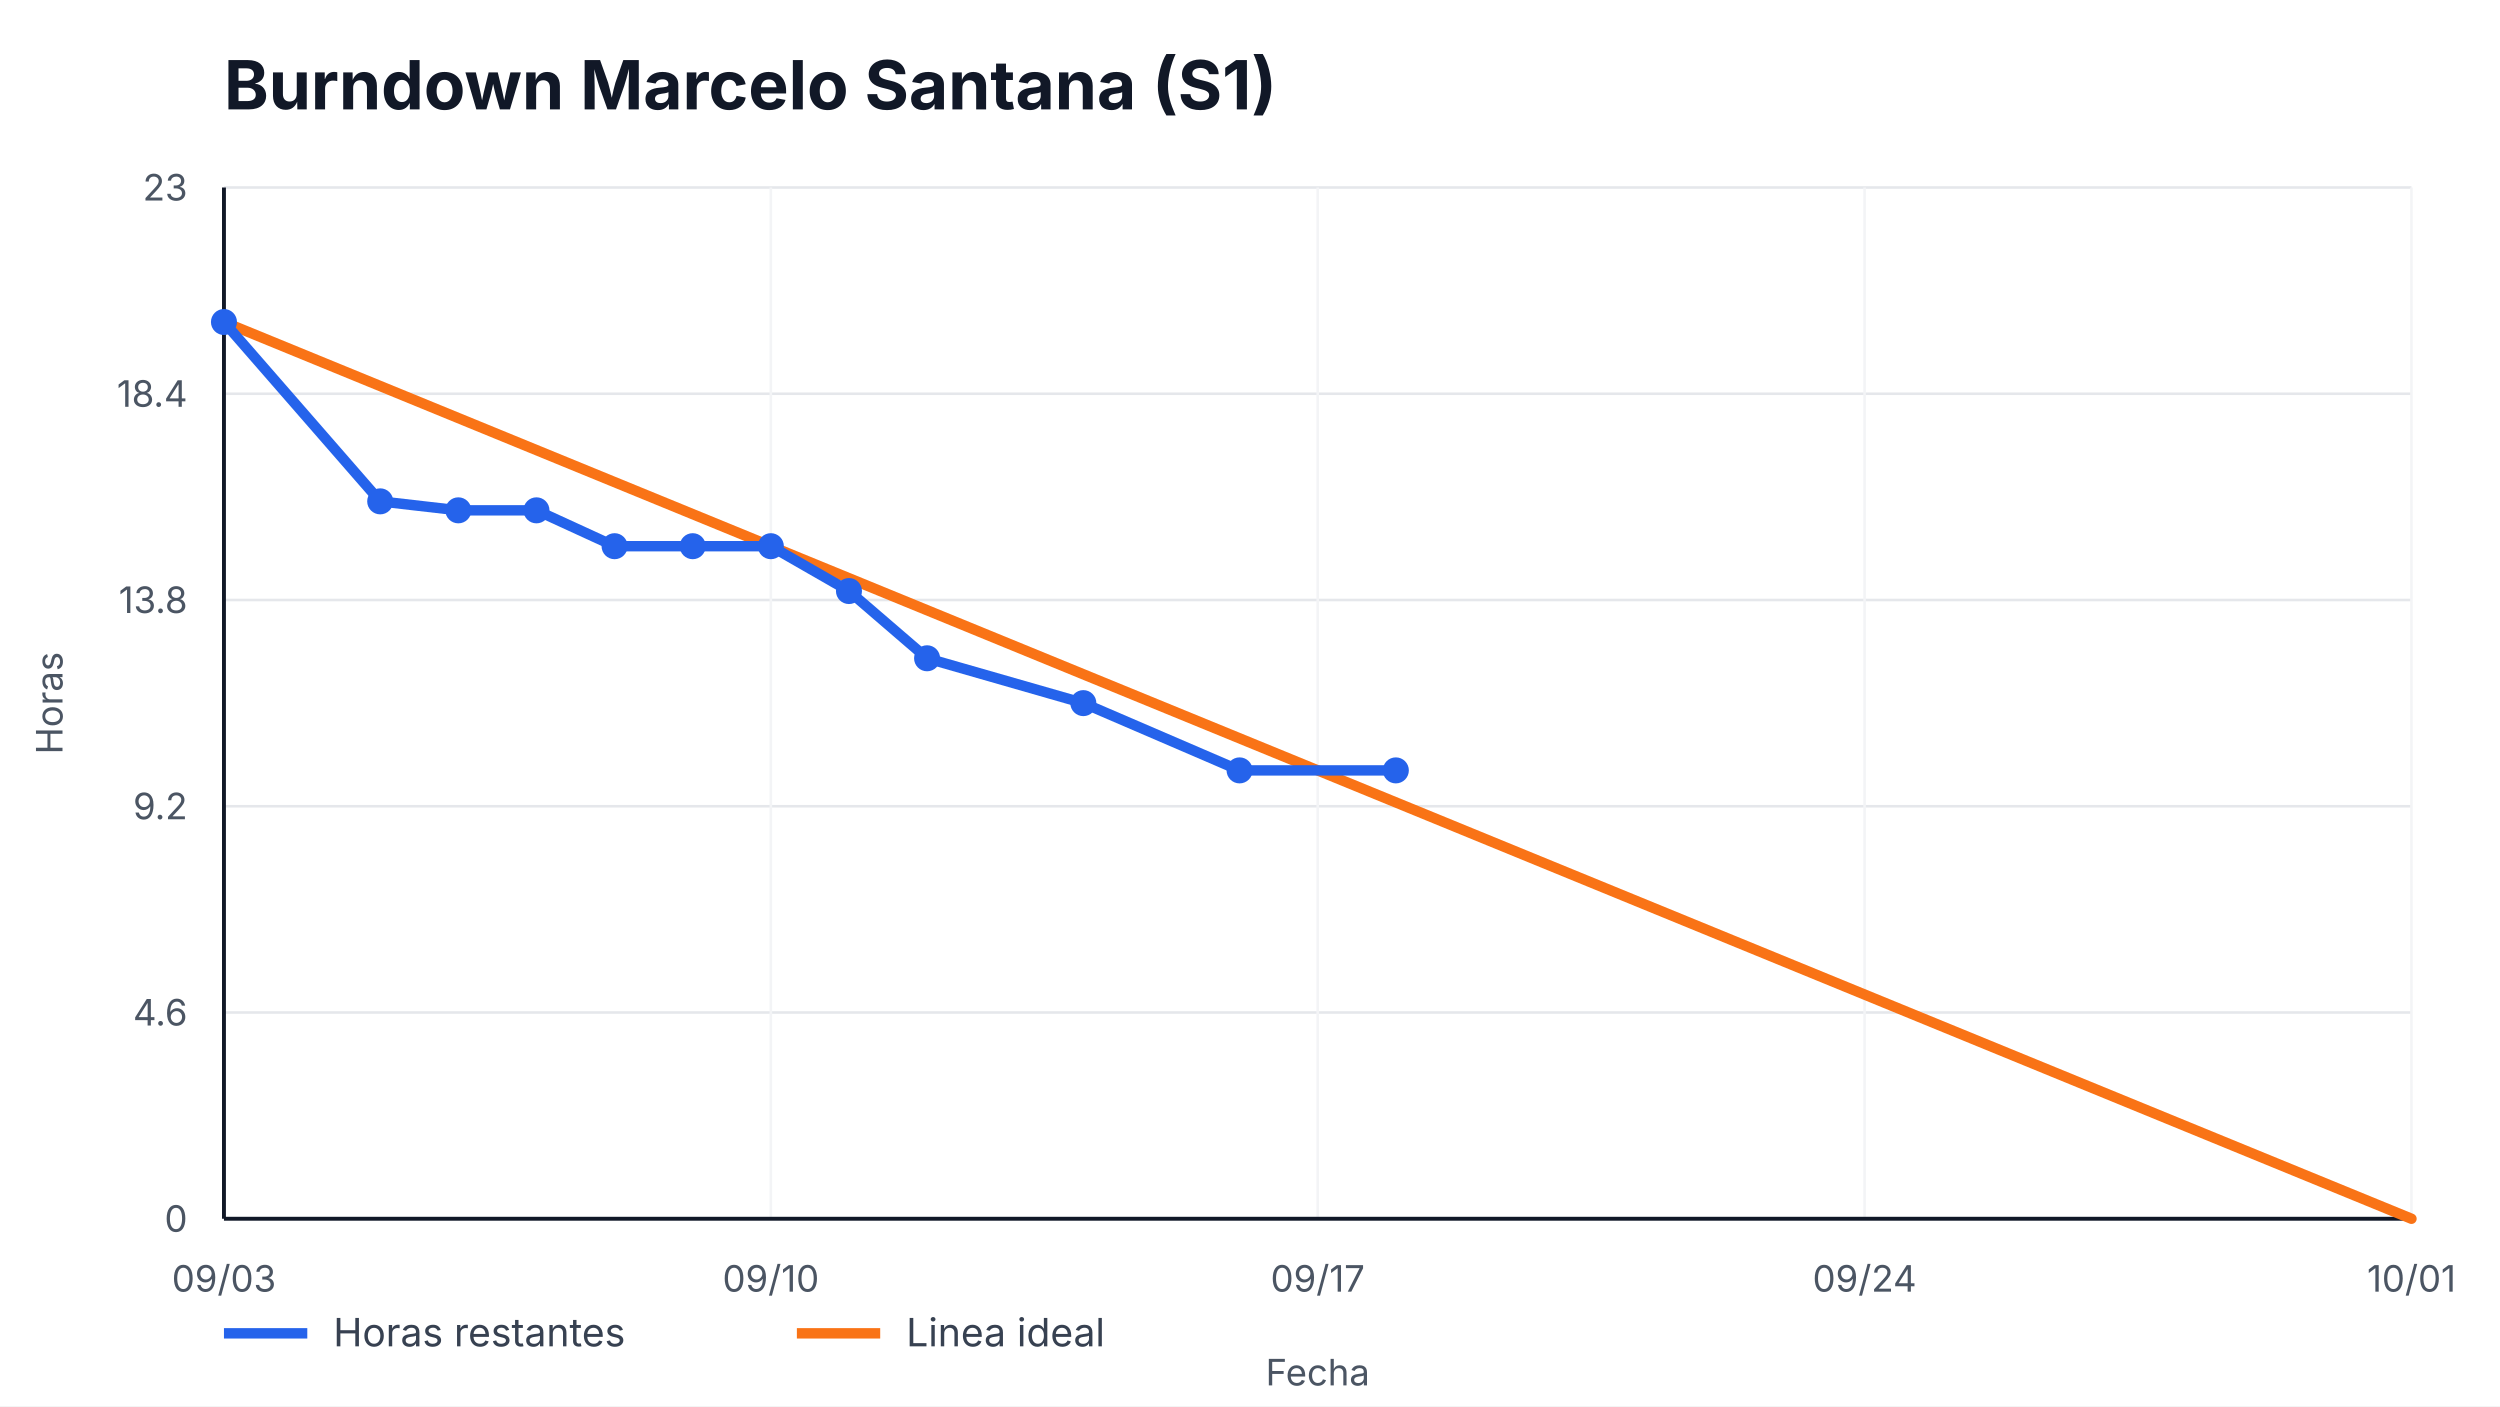
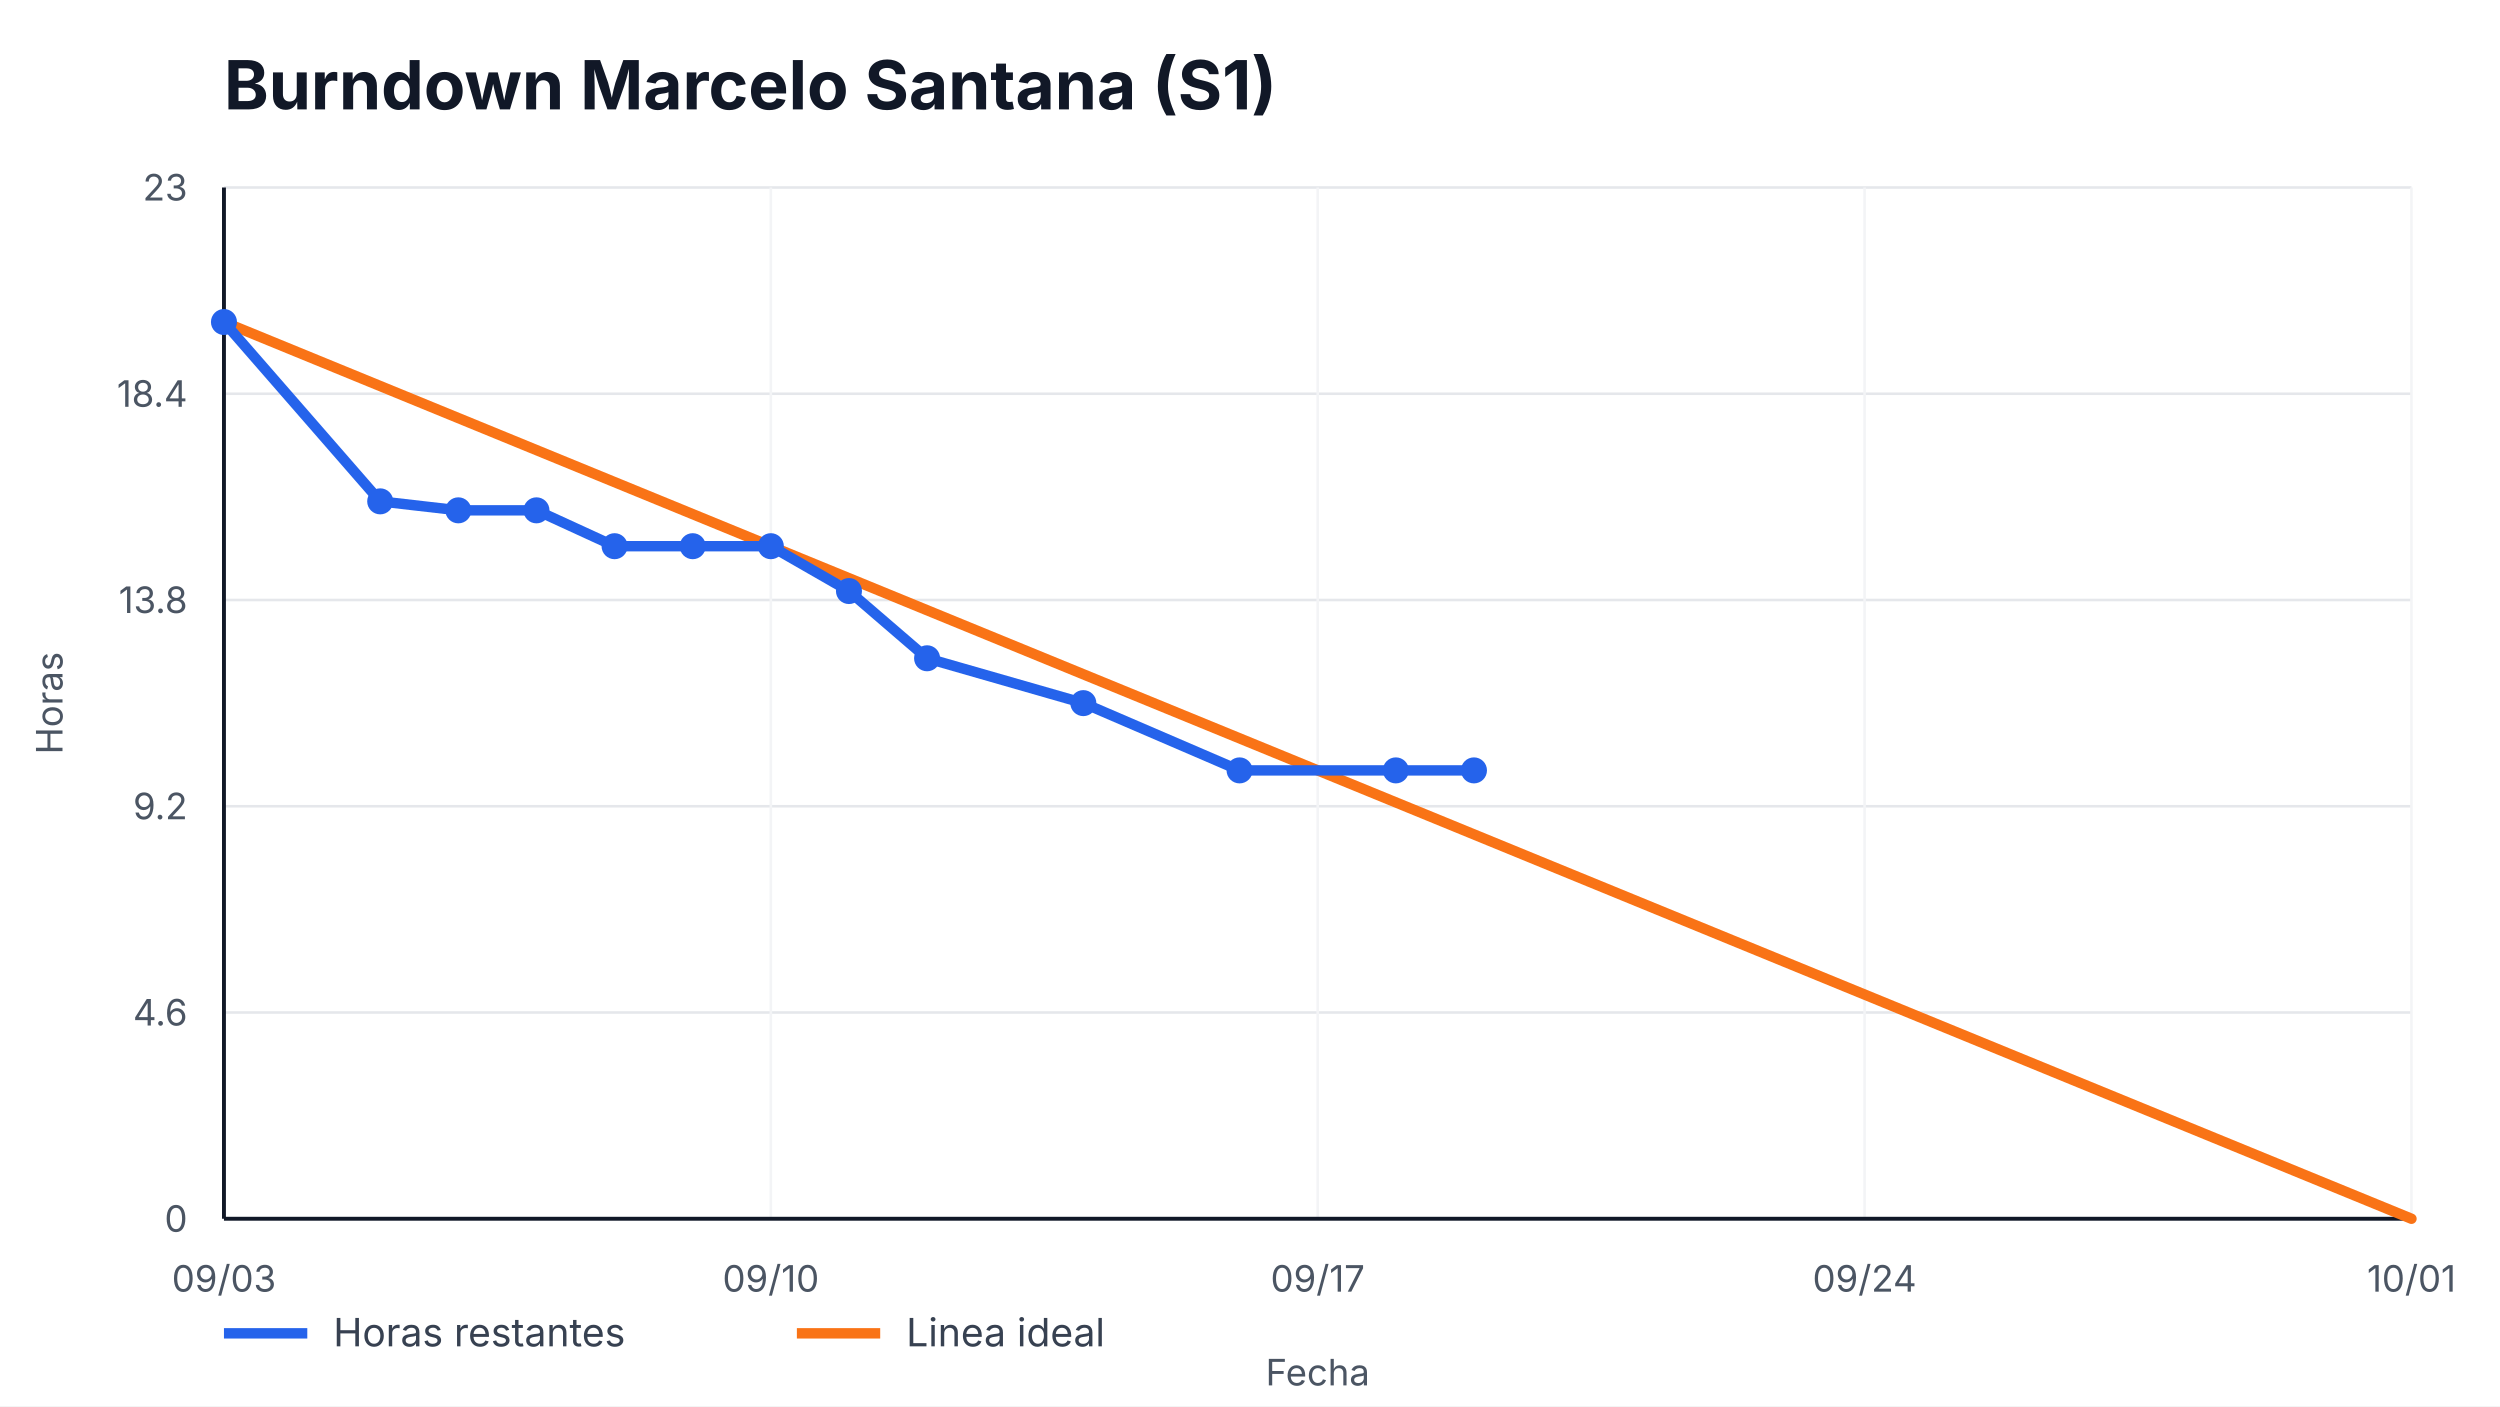
<svg xmlns="http://www.w3.org/2000/svg" width="960" height="540" viewBox="0 0 960 540" role="img" aria-label="Burndown Marcelo Santana (S1)">
  <style>
    text { font-family: -apple-system, BlinkMacSystemFont, "Segoe UI", sans-serif; fill: #111827; }
    .title { font-size: 26px; font-weight: 700; }
    .axis { font-size: 14px; fill: #4b5563; }
    .legend { font-size: 15px; fill: #374151; }
    .overrun { font-size: 14px; font-weight: 700; fill: #b91c1c; }
  </style>
  <rect width="100%" height="100%" fill="#ffffff" />
  <text x="86" y="42" class="title">Burndown Marcelo Santana (S1)</text>
  <g>
    <line x1="86" y1="468.00" x2="926" y2="468.00" stroke="#e5e7eb" />
    <line x1="86" y1="388.80" x2="926" y2="388.80" stroke="#e5e7eb" />
    <line x1="86" y1="309.60" x2="926" y2="309.60" stroke="#e5e7eb" />
    <line x1="86" y1="230.40" x2="926" y2="230.40" stroke="#e5e7eb" />
    <line x1="86" y1="151.20" x2="926" y2="151.20" stroke="#e5e7eb" />
    <line x1="86" y1="72.00" x2="926" y2="72.00" stroke="#e5e7eb" />
  </g>
  <g>
    <line x1="86.00" y1="72" x2="86.00" y2="468" stroke="#f3f4f6" />
    <text x="86.00" y="496" text-anchor="middle" class="axis">09/03</text>
    <line x1="296.00" y1="72" x2="296.00" y2="468" stroke="#f3f4f6" />
    <text x="296.00" y="496" text-anchor="middle" class="axis">09/10</text>
    <line x1="506.00" y1="72" x2="506.00" y2="468" stroke="#f3f4f6" />
    <text x="506.00" y="496" text-anchor="middle" class="axis">09/17</text>
    <line x1="716.00" y1="72" x2="716.00" y2="468" stroke="#f3f4f6" />
    <text x="716.00" y="496" text-anchor="middle" class="axis">09/24</text>
    <line x1="926.00" y1="72" x2="926.00" y2="468" stroke="#f3f4f6" />
    <text x="926.00" y="496" text-anchor="middle" class="axis">10/01</text>
  </g>
  <line x1="86" y1="468" x2="926" y2="468" stroke="#111827" stroke-width="1.5" />
  <line x1="86" y1="72" x2="86" y2="468" stroke="#111827" stroke-width="1.5" />
  <g>
    <text x="72" y="473.00" text-anchor="end" class="axis">0</text>
    <text x="72" y="393.80" text-anchor="end" class="axis">4.6</text>
    <text x="72" y="314.60" text-anchor="end" class="axis">9.2</text>
    <text x="72" y="235.40" text-anchor="end" class="axis">13.8</text>
    <text x="72" y="156.20" text-anchor="end" class="axis">18.4</text>
    <text x="72" y="77.00" text-anchor="end" class="axis">23</text>
  </g>
  <polyline points="86.00,123.65 926.00,468.00" fill="none" stroke="#f97316" stroke-width="4" stroke-linecap="round" />
-   <polyline points="86.00,123.65 146.00,192.52 176.00,195.97 206.00,195.97 236.00,209.74 266.00,209.74 296.00,209.74 326.00,226.96 356.00,252.78 416.00,270.00 476.00,295.83 536.00,295.83" fill="none" stroke="#2563eb" stroke-width="4" stroke-linecap="round" stroke-linejoin="round" />
+   <polyline points="86.00,123.65 146.00,192.52 176.00,195.97 206.00,195.97 236.00,209.74 266.00,209.74 296.00,209.74 326.00,226.96 356.00,252.78 416.00,270.00 476.00,295.83 536.00,295.83 566.00,295.83" fill="none" stroke="#2563eb" stroke-width="4" stroke-linecap="round" stroke-linejoin="round" />
  <g>
    <circle cx="86.00" cy="123.65" r="5" fill="#2563eb" />
    <circle cx="146.00" cy="192.52" r="5" fill="#2563eb" />
    <circle cx="176.00" cy="195.97" r="5" fill="#2563eb" />
    <circle cx="206.00" cy="195.97" r="5" fill="#2563eb" />
    <circle cx="236.00" cy="209.74" r="5" fill="#2563eb" />
    <circle cx="266.00" cy="209.74" r="5" fill="#2563eb" />
    <circle cx="296.00" cy="209.74" r="5" fill="#2563eb" />
    <circle cx="326.00" cy="226.96" r="5" fill="#2563eb" />
    <circle cx="356.00" cy="252.78" r="5" fill="#2563eb" />
    <circle cx="416.00" cy="270.00" r="5" fill="#2563eb" />
    <circle cx="476.00" cy="295.83" r="5" fill="#2563eb" />
    <circle cx="536.00" cy="295.83" r="5" fill="#2563eb" />
+     <circle cx="566.00" cy="295.83" r="5" fill="#2563eb" />
  </g>
  <line x1="86" y1="512" x2="118" y2="512" stroke="#2563eb" stroke-width="4" />
  <text x="128" y="517" class="legend">Horas restantes</text>
  <line x1="306" y1="512" x2="338" y2="512" stroke="#f97316" stroke-width="4" />
  <text x="348" y="517" class="legend">Linea ideal</text>
  <text x="506.0" y="532" text-anchor="middle" class="axis">Fecha</text>
  <text x="24" y="270.0" transform="rotate(-90 24,270.0)" text-anchor="middle" class="axis">Horas</text>
</svg>
